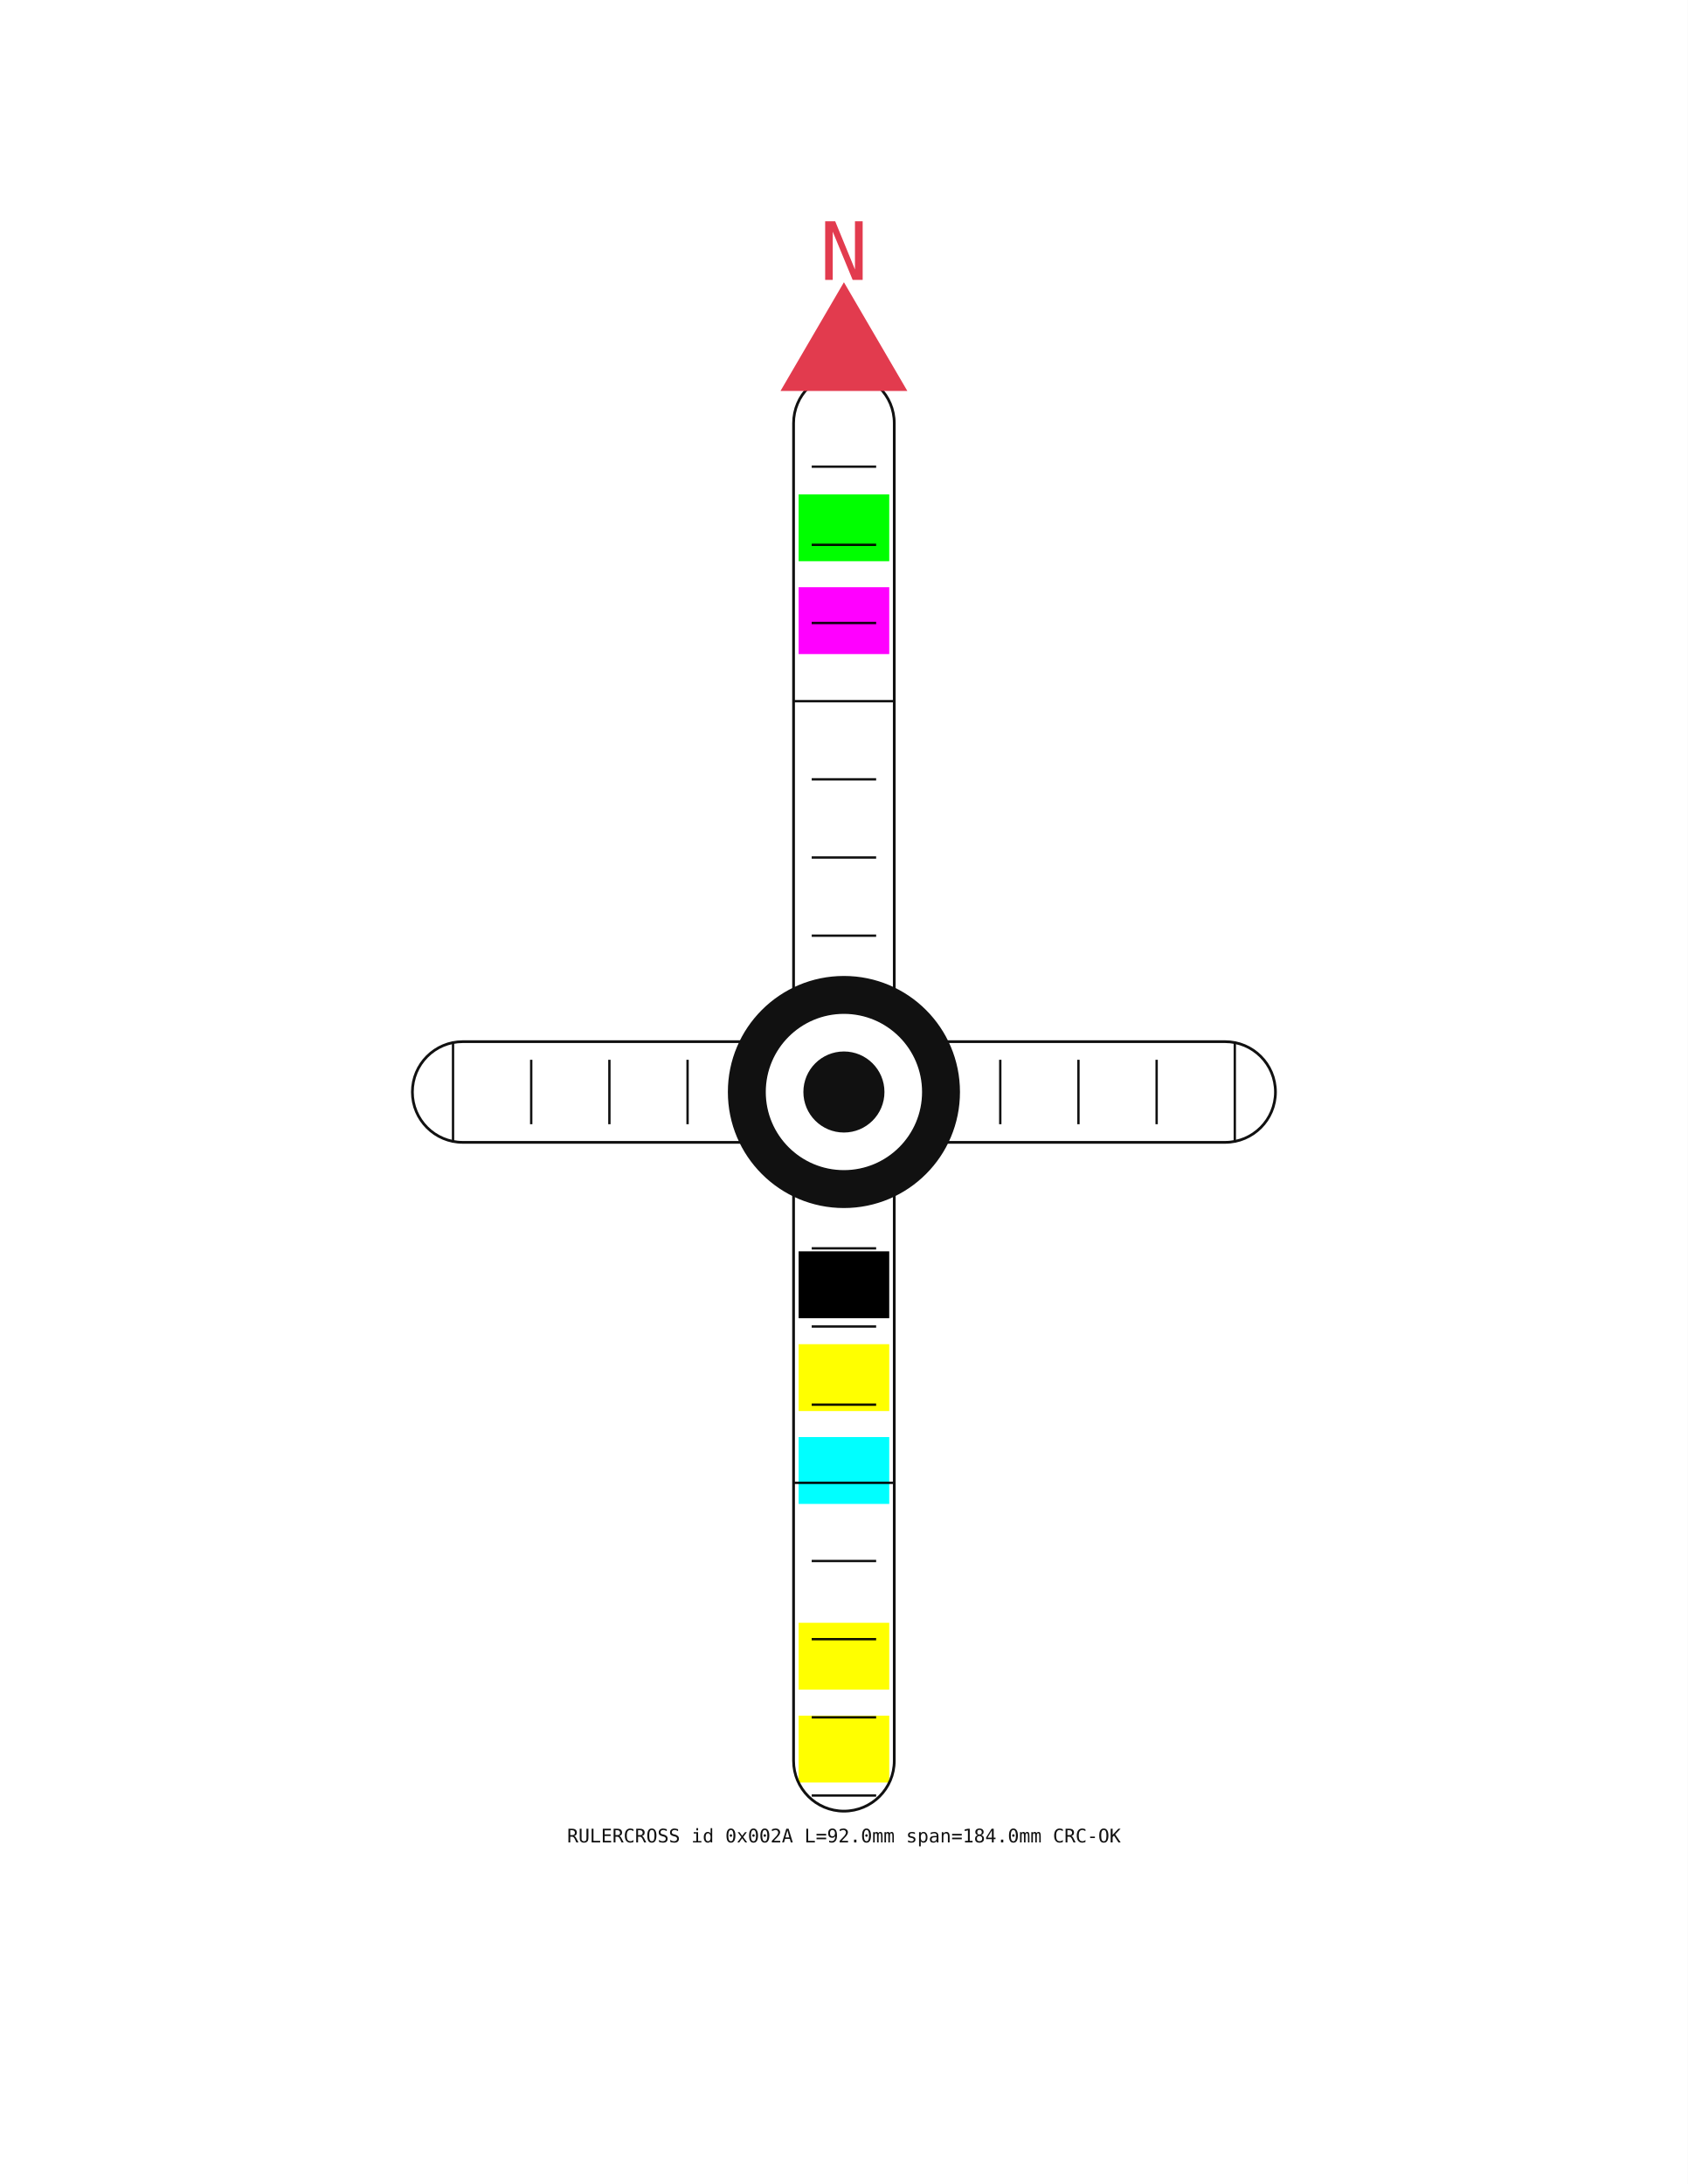
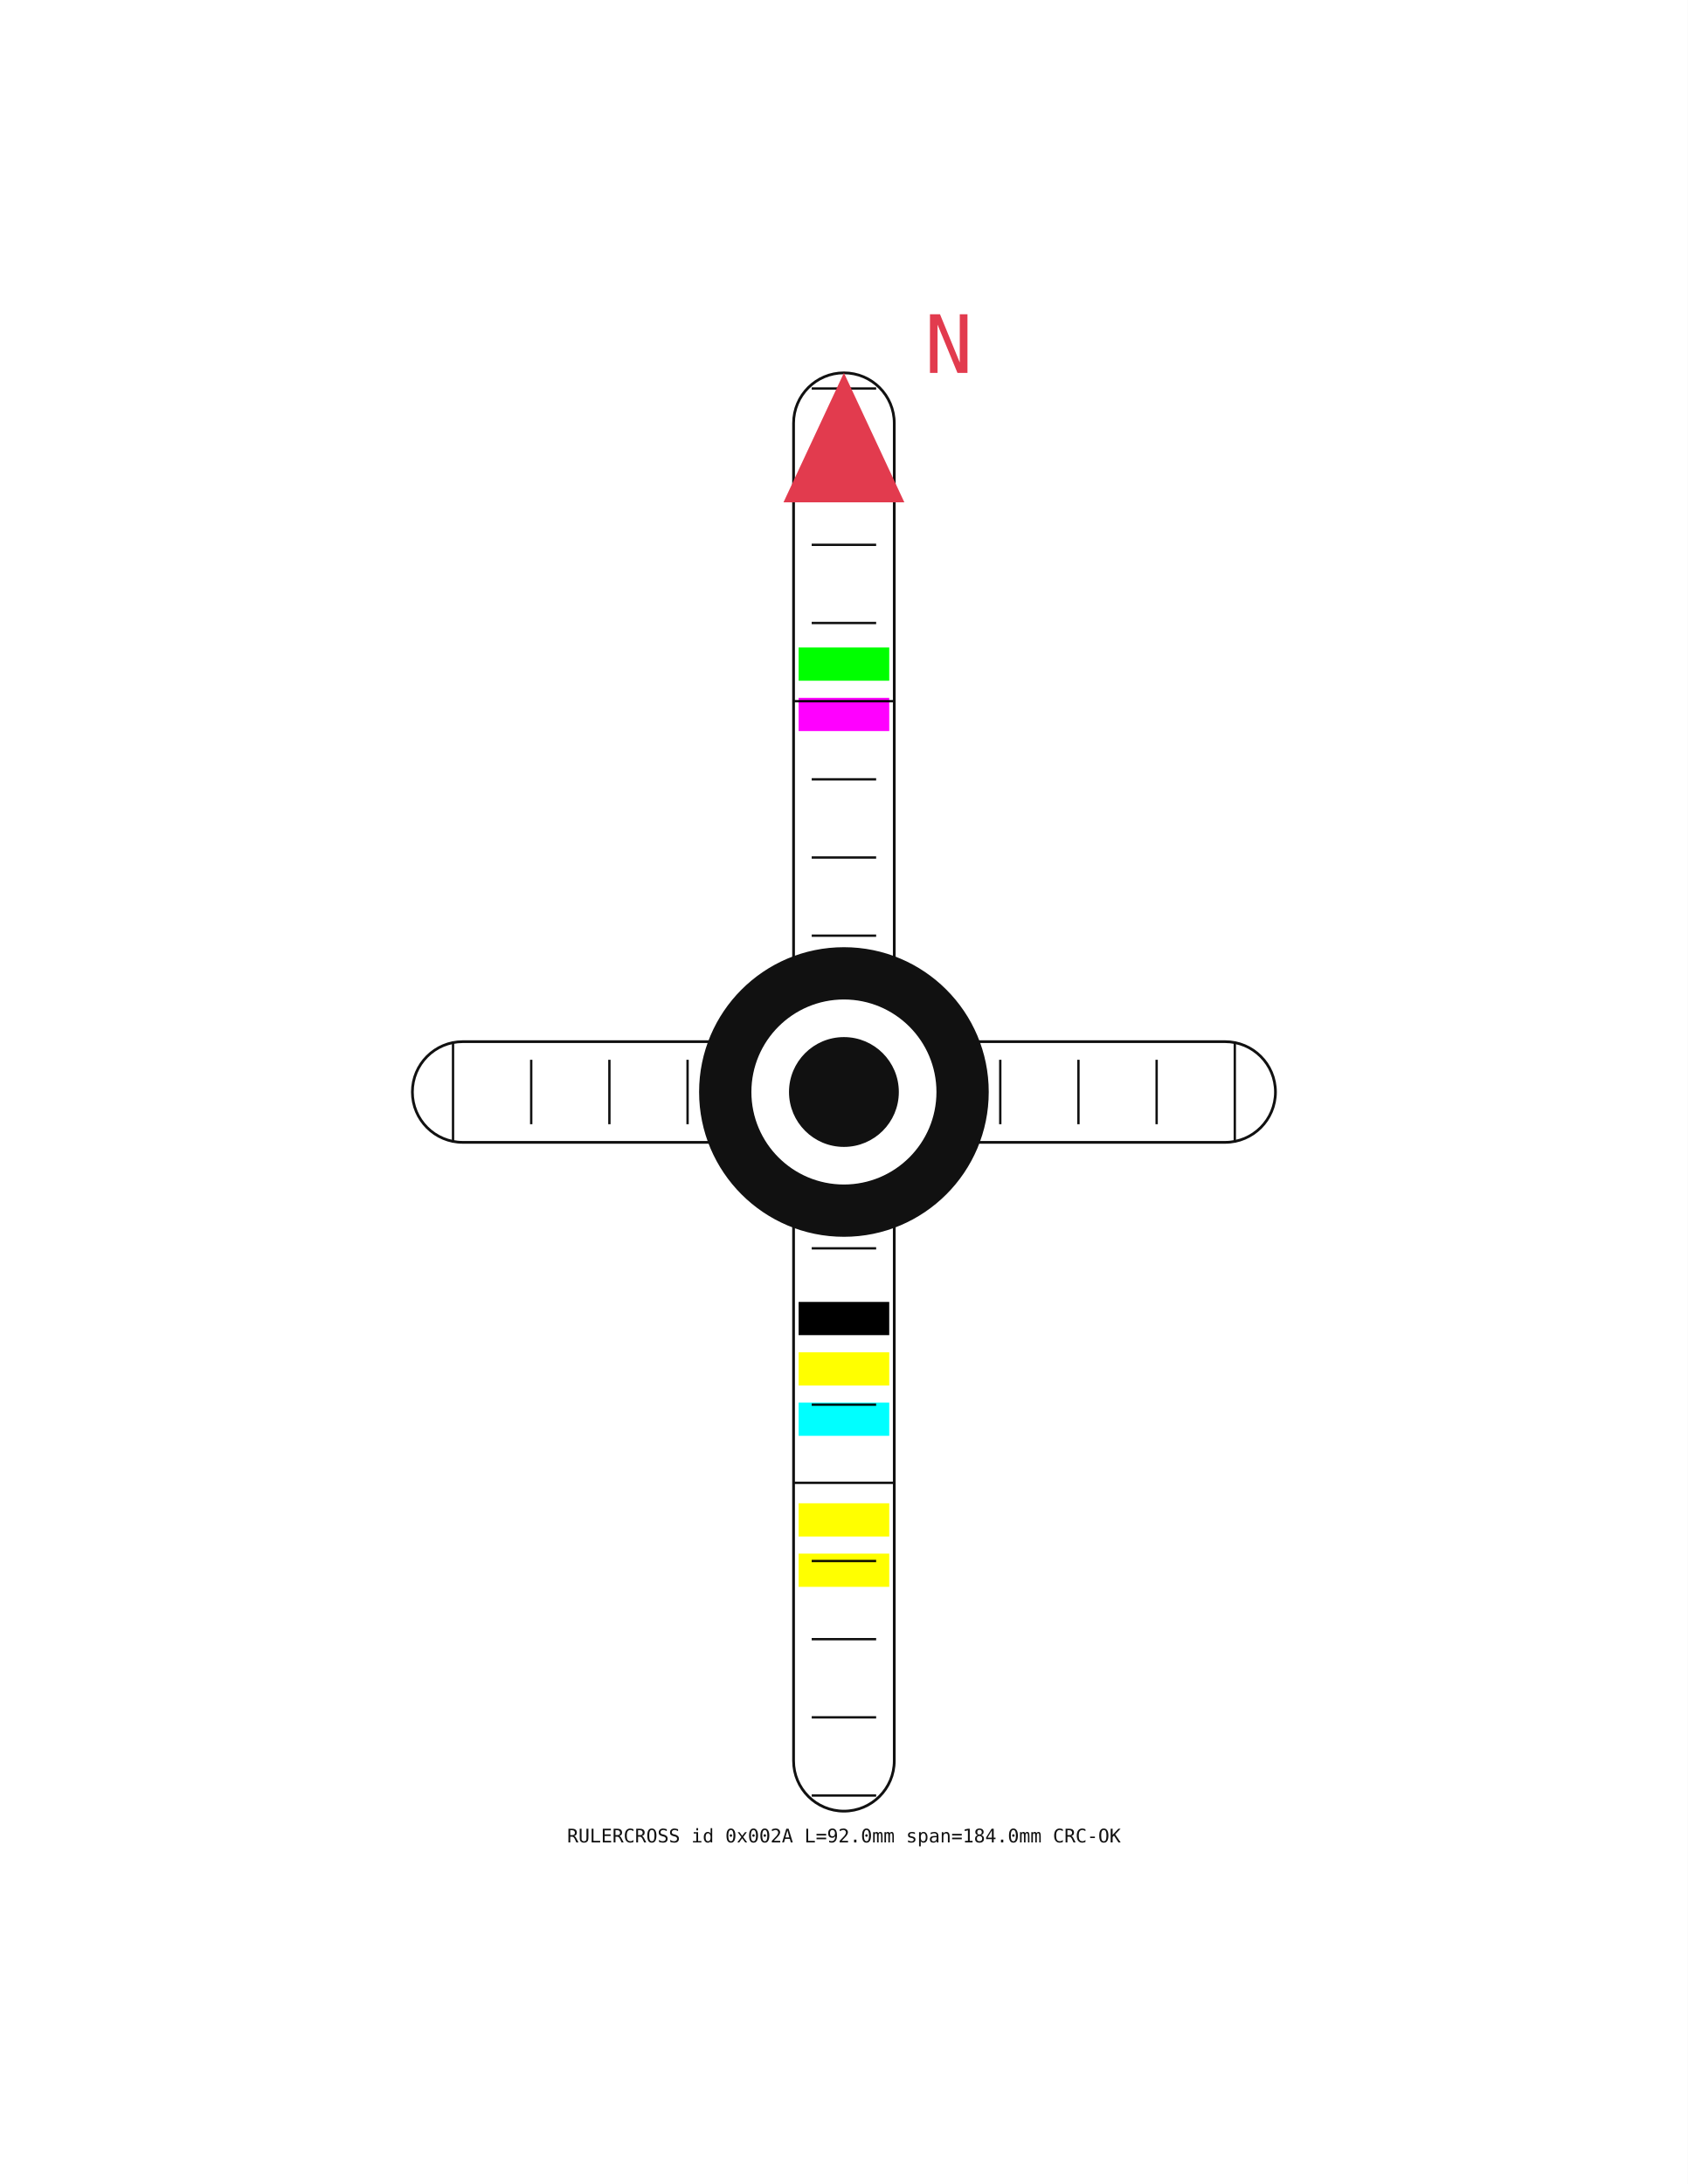
<svg xmlns="http://www.w3.org/2000/svg" width="215.900mm" height="279.400mm" viewBox="0 0 215.900 279.400">
  <rect width="215.900" height="279.400" fill="white" />
  <g fill="none" stroke="#111" stroke-width="0.35">
    <rect x="101.510" y="47.700" width="12.880" height="184.000" rx="6.44" fill="#fff" />
    <rect x="52.750" y="133.260" width="110.400" height="12.880" rx="6.44" fill="#fff" />
  </g>
  <g stroke="#111" stroke-width="0.3">
    <line x1="103.828" y1="129.700" x2="112.072" y2="129.700" />
    <line x1="103.828" y1="149.700" x2="112.072" y2="149.700" />
    <line x1="103.828" y1="119.700" x2="112.072" y2="119.700" />
    <line x1="103.828" y1="159.700" x2="112.072" y2="159.700" />
    <line x1="103.828" y1="109.700" x2="112.072" y2="109.700" />
    <line x1="103.828" y1="169.700" x2="112.072" y2="169.700" />
    <line x1="103.828" y1="99.700" x2="112.072" y2="99.700" />
    <line x1="103.828" y1="179.700" x2="112.072" y2="179.700" />
    <line x1="101.510" y1="89.700" x2="114.390" y2="89.700" />
    <line x1="101.510" y1="189.700" x2="114.390" y2="189.700" />
    <line x1="103.828" y1="79.700" x2="112.072" y2="79.700" />
    <line x1="103.828" y1="199.700" x2="112.072" y2="199.700" />
    <line x1="103.828" y1="69.700" x2="112.072" y2="69.700" />
    <line x1="103.828" y1="209.700" x2="112.072" y2="209.700" />
    <line x1="103.828" y1="59.700" x2="112.072" y2="59.700" />
    <line x1="103.828" y1="219.700" x2="112.072" y2="219.700" />
    <line x1="103.828" y1="49.700" x2="112.072" y2="49.700" />
    <line x1="103.828" y1="229.700" x2="112.072" y2="229.700" />
    <line x1="117.950" y1="143.822" x2="117.950" y2="135.578" />
    <line x1="97.950" y1="143.822" x2="97.950" y2="135.578" />
    <line x1="127.950" y1="143.822" x2="127.950" y2="135.578" />
    <line x1="87.950" y1="143.822" x2="87.950" y2="135.578" />
    <line x1="137.950" y1="143.822" x2="137.950" y2="135.578" />
    <line x1="77.950" y1="143.822" x2="77.950" y2="135.578" />
    <line x1="147.950" y1="143.822" x2="147.950" y2="135.578" />
    <line x1="67.950" y1="143.822" x2="67.950" y2="135.578" />
    <line x1="157.950" y1="146.140" x2="157.950" y2="133.260" />
    <line x1="57.950" y1="146.140" x2="57.950" y2="133.260" />
  </g>
  <g style="mix-blend-mode:multiply">
-     <rect x="102.154" y="110.763" width="11.592" height="8.554" fill="rgb(255,255,255)" />
-     <rect x="102.154" y="98.883" width="11.592" height="8.554" fill="rgb(255,255,255)" />
-     <rect x="102.154" y="87.003" width="11.592" height="8.554" fill="rgb(255,255,255)" />
-     <rect x="102.154" y="75.123" width="11.592" height="8.554" fill="rgb(255,0,255)" />
-     <rect x="102.154" y="63.243" width="11.592" height="8.554" fill="rgb(0,255,0)" />
-     <rect x="102.154" y="51.363" width="11.592" height="8.554" fill="rgb(255,255,255)" />
-     <rect x="102.154" y="160.083" width="11.592" height="8.554" fill="rgb(0,0,0)" />
-     <rect x="102.154" y="171.963" width="11.592" height="8.554" fill="rgb(255,255,0)" />
-     <rect x="102.154" y="183.843" width="11.592" height="8.554" fill="rgb(0,255,255)" />
-     <rect x="102.154" y="195.723" width="11.592" height="8.554" fill="rgb(255,255,255)" />
-     <rect x="102.154" y="207.603" width="11.592" height="8.554" fill="rgb(255,255,0)" />
-     <rect x="102.154" y="219.483" width="11.592" height="8.554" fill="rgb(255,255,0)" />
+     <rect x="102.154" y="108.595" width="11.592" height="4.250" fill="rgb(255,255,255)" />
+     <rect x="102.154" y="102.155" width="11.592" height="4.250" fill="rgb(255,255,255)" />
+     <rect x="102.154" y="95.715" width="11.592" height="4.250" fill="rgb(255,255,255)" />
+     <rect x="102.154" y="89.275" width="11.592" height="4.250" fill="rgb(255,0,255)" />
+     <rect x="102.154" y="82.835" width="11.592" height="4.250" fill="rgb(0,255,0)" />
+     <rect x="102.154" y="76.395" width="11.592" height="4.250" fill="rgb(255,255,255)" />
+     <rect x="102.154" y="166.555" width="11.592" height="4.250" fill="rgb(0,0,0)" />
+     <rect x="102.154" y="172.995" width="11.592" height="4.250" fill="rgb(255,255,0)" />
+     <rect x="102.154" y="179.435" width="11.592" height="4.250" fill="rgb(0,255,255)" />
+     <rect x="102.154" y="185.875" width="11.592" height="4.250" fill="rgb(255,255,255)" />
+     <rect x="102.154" y="192.315" width="11.592" height="4.250" fill="rgb(255,255,0)" />
+     <rect x="102.154" y="198.755" width="11.592" height="4.250" fill="rgb(255,255,0)" />
  </g>
-   <circle cx="107.950" cy="139.700" r="14.720" fill="#111" stroke="#111" stroke-width="0.25" />
-   <circle cx="107.950" cy="139.700" r="10.120" fill="#fff" stroke="#111" stroke-width="0.25" />
-   <circle cx="107.950" cy="139.700" r="5.060" fill="#111" stroke="#111" stroke-width="0.25" />
-   <polygon points="107.950,36.108 99.836,50.018 116.064,50.018" fill="#E23B4E" />
-   <text x="107.950" y="35.808" font-family="monospace" font-size="10.30" text-anchor="middle" fill="#E23B4E">N</text>
+   <circle cx="107.950" cy="139.700" r="18.400" fill="#111" stroke="#111" stroke-width="0.25" />
+   <circle cx="107.950" cy="139.700" r="11.960" fill="#fff" stroke="#111" stroke-width="0.25" />
+   <circle cx="107.950" cy="139.700" r="6.900" fill="#111" stroke="#111" stroke-width="0.25" />
+   <polygon points="107.950,47.700 100.222,64.260 115.678,64.260" fill="#E23B4E" />
+   <text x="118.254" y="47.700" font-family="monospace" font-size="10.30" fill="#E23B4E">N</text>
  <text x="107.950" y="235.700" font-family="monospace" font-size="2.4" text-anchor="middle" fill="#111">RULERCROSS  id 0x002A  L=92.0mm  span=184.0mm  CRC-OK</text>
</svg>
